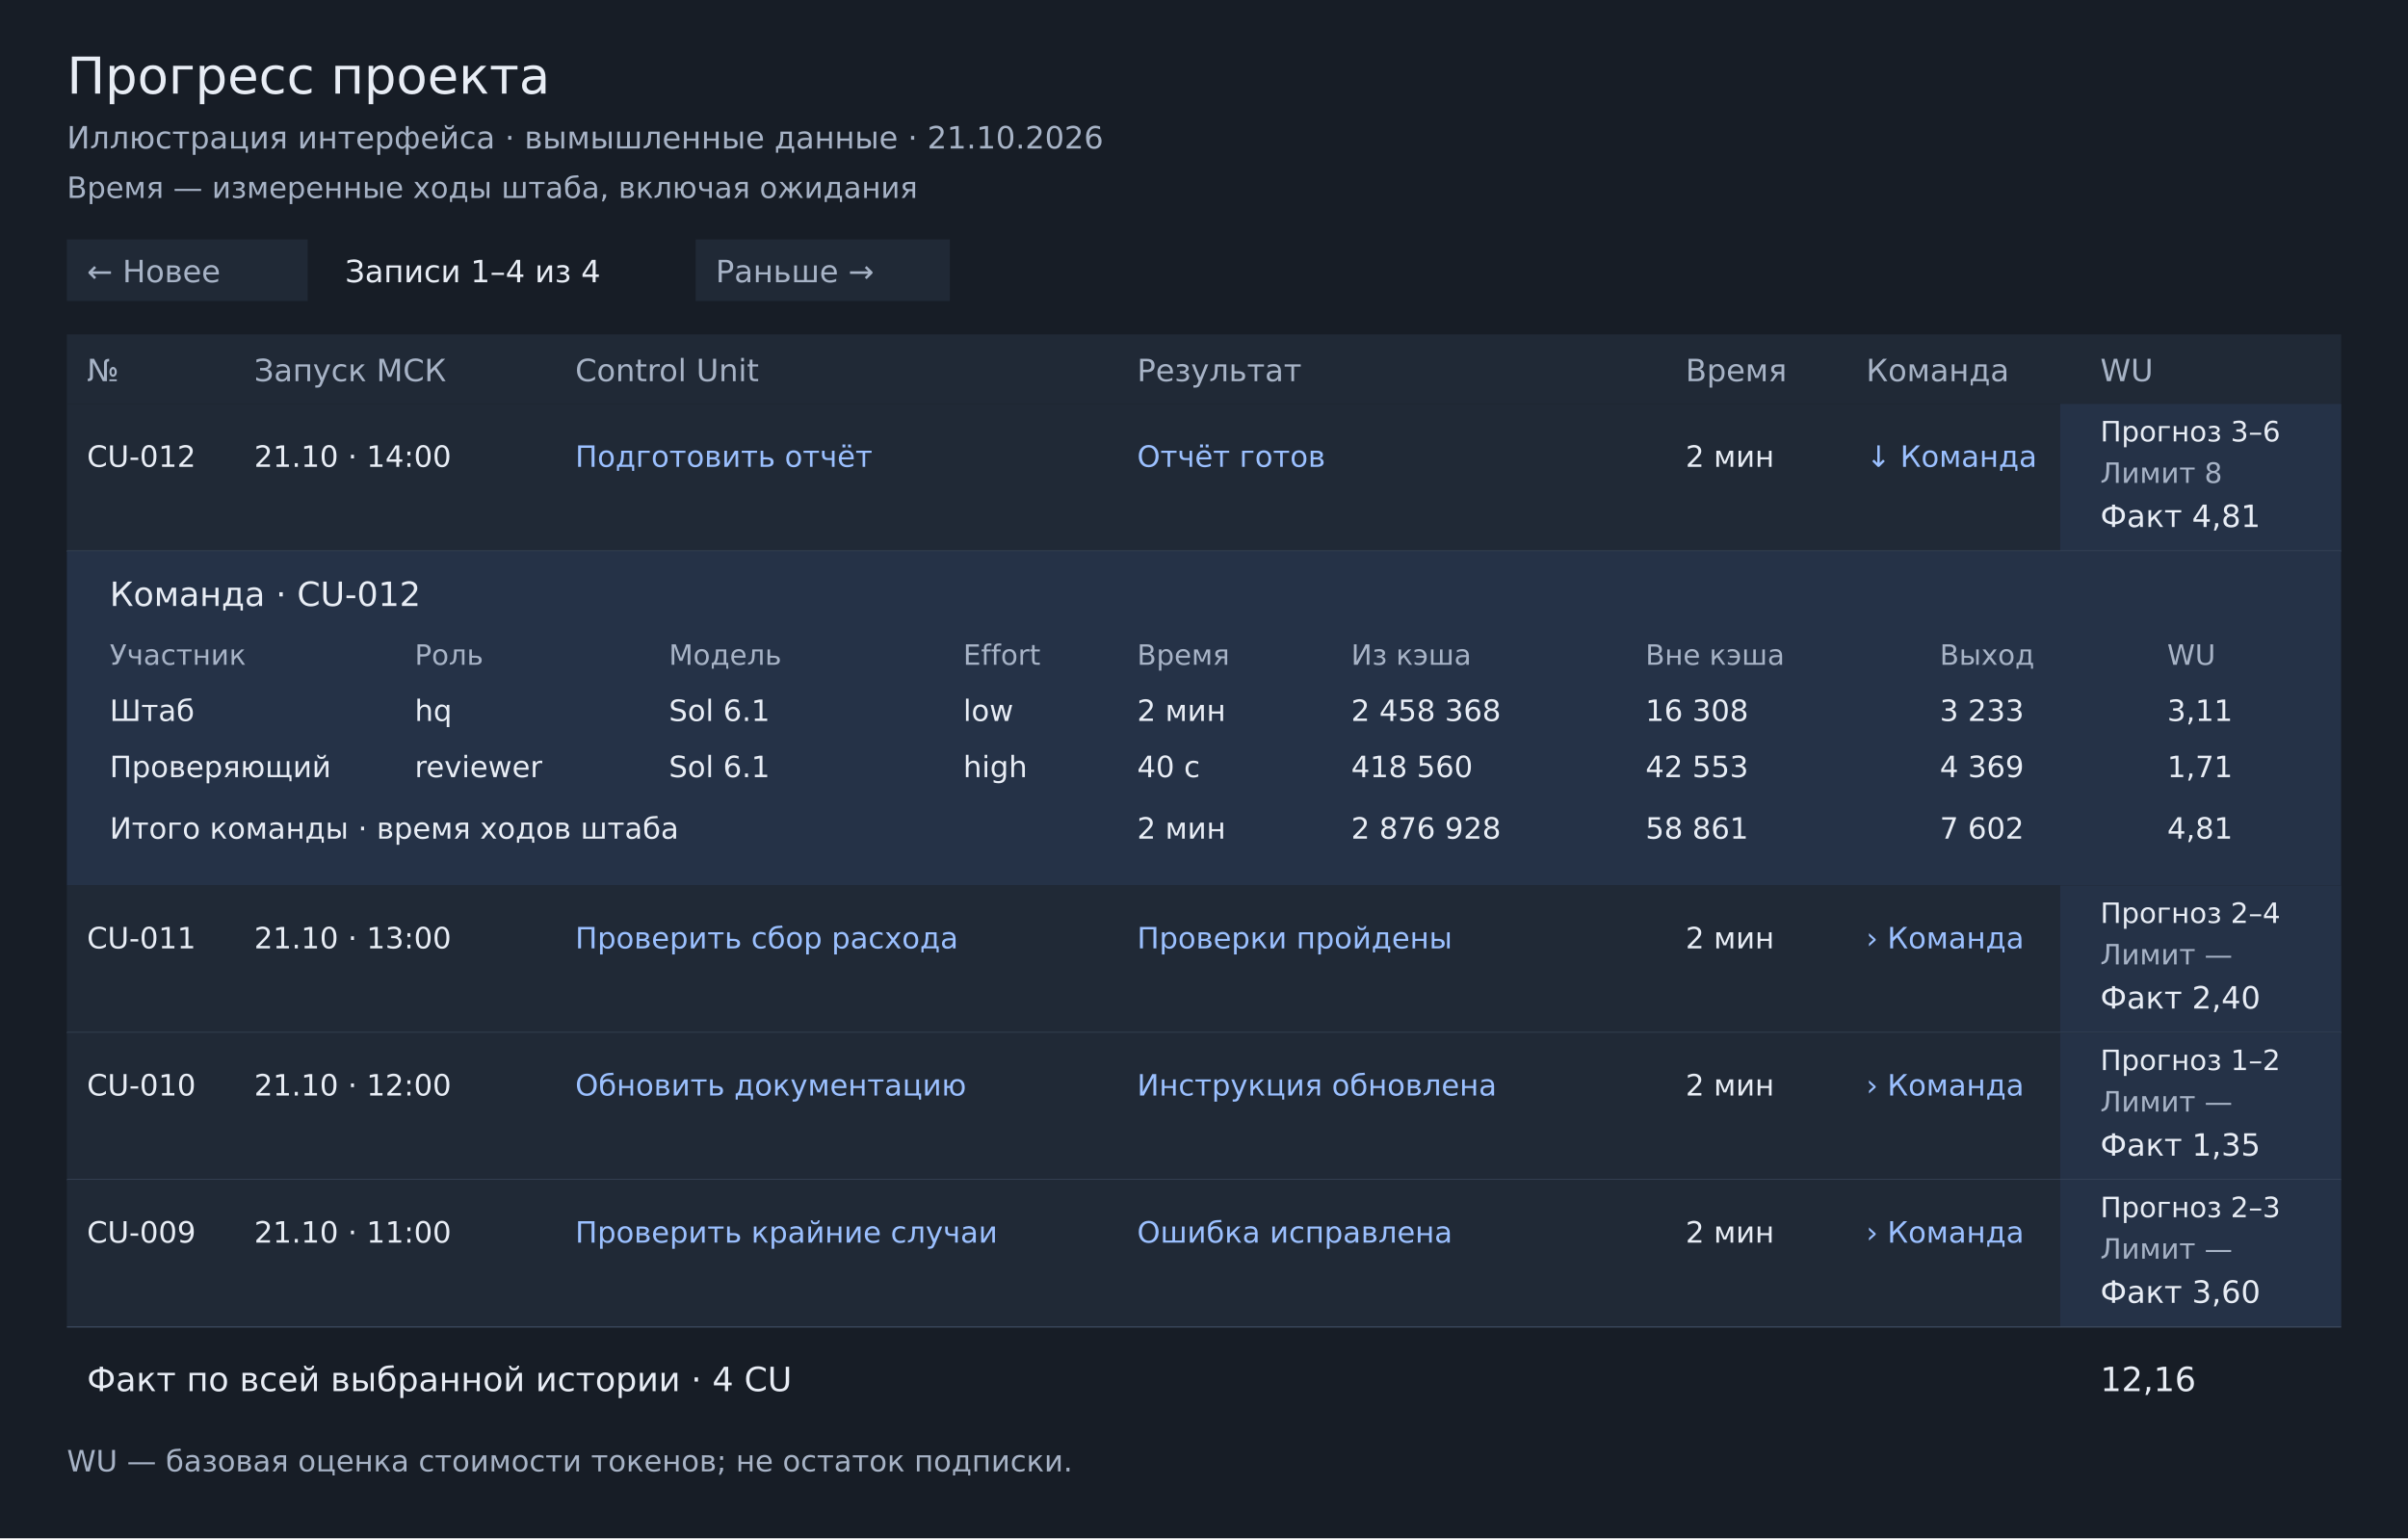
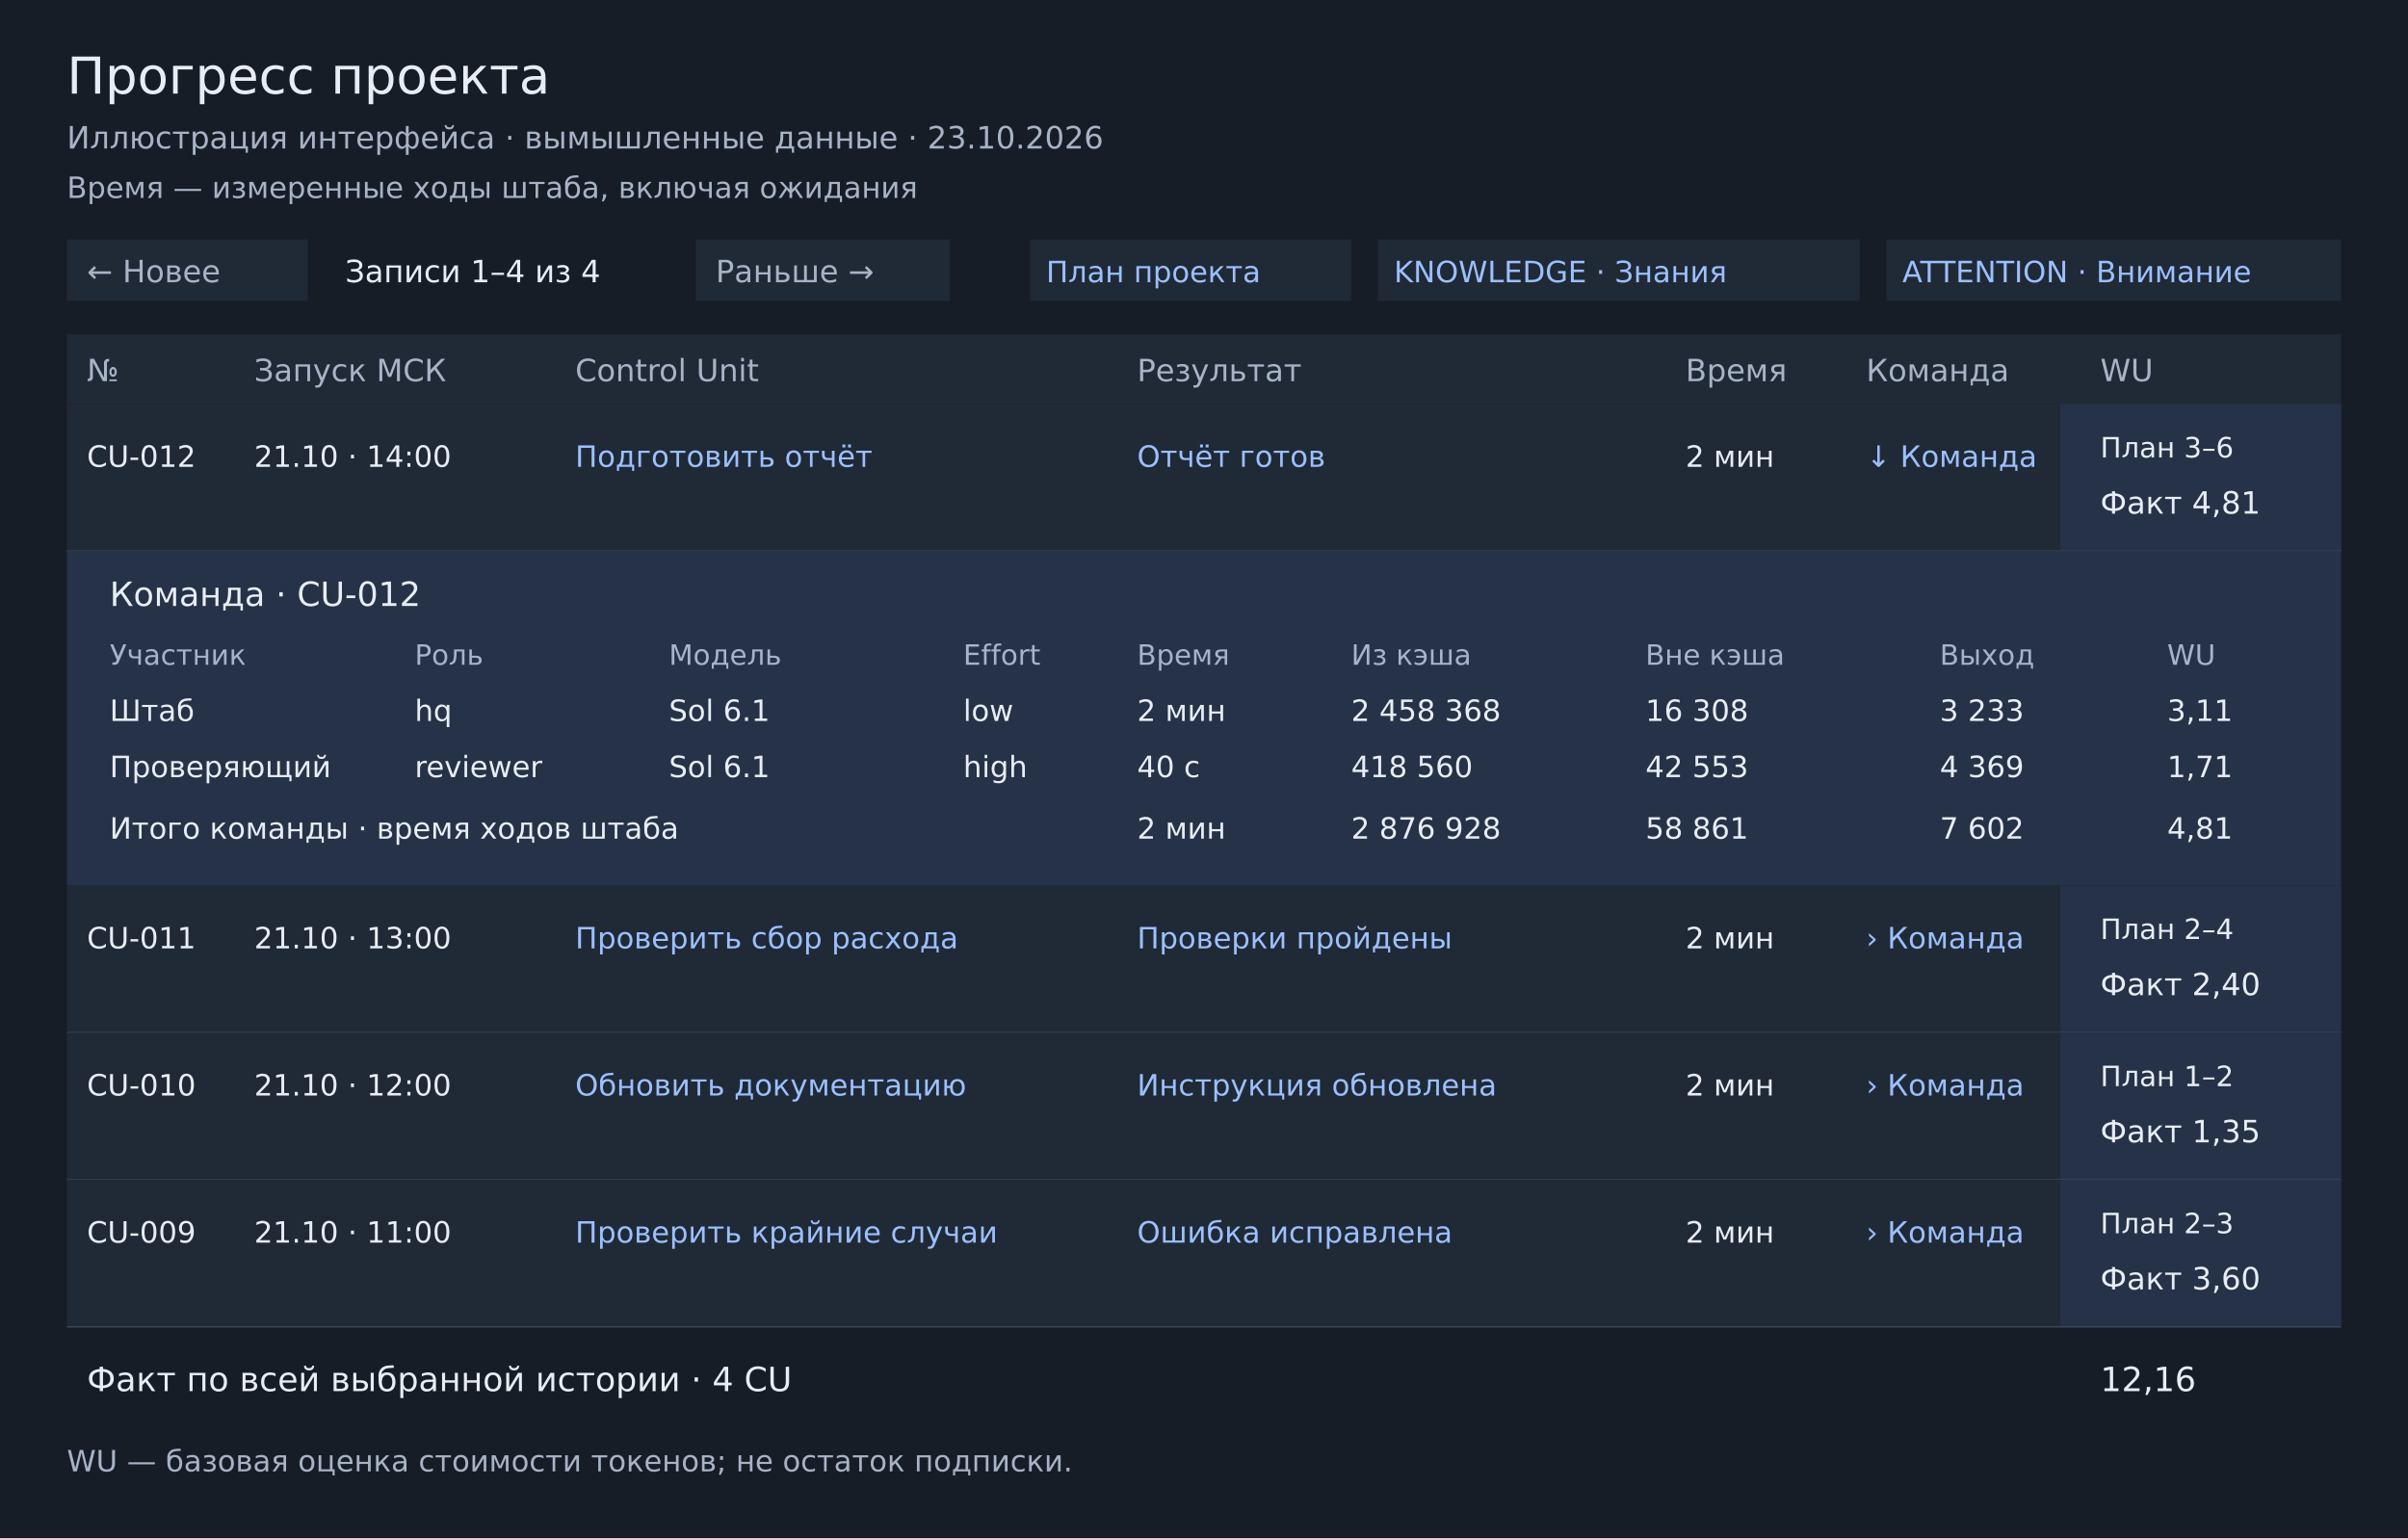
<svg xmlns="http://www.w3.org/2000/svg" width="1800" height="1150" viewBox="0 0 1800 1150" role="img" aria-labelledby="title desc">
  <rect x="0" y="0" width="1800" height="1150" fill="#171d26" />
  <text x="50" y="70" fill="#e8edf5" font-family="Segoe UI,DejaVu Sans,sans-serif" font-size="38">Прогресс проекта</text>
-   <text x="50" y="111" fill="#a7b3c6" font-family="Segoe UI,DejaVu Sans,sans-serif" font-size="23">Иллюстрация интерфейса · вымышленные данные · 21.10.2026</text>
+   <text x="50" y="111" fill="#a7b3c6" font-family="Segoe UI,DejaVu Sans,sans-serif" font-size="23">Иллюстрация интерфейса · вымышленные данные · 23.10.2026</text>
  <text x="50" y="148" fill="#a7b3c6" font-family="Segoe UI,DejaVu Sans,sans-serif" font-size="22">Время — измеренные ходы штаба, включая ожидания</text>
  <rect x="50" y="179" width="180" height="46" fill="#202936" />
  <text x="65" y="211" fill="#a7b3c6" font-family="Segoe UI,DejaVu Sans,sans-serif" font-size="23">← Новее</text>
  <text x="258" y="211" fill="#e8edf5" font-family="Segoe UI,DejaVu Sans,sans-serif" font-size="23">Записи 1–4 из 4</text>
  <rect x="520" y="179" width="190" height="46" fill="#202936" />
  <text x="535" y="211" fill="#a7b3c6" font-family="Segoe UI,DejaVu Sans,sans-serif" font-size="23">Раньше →</text>
+   <rect x="770" y="179" width="240" height="46" fill="#202936" />
+   <text x="782" y="211" fill="#9bc0ff" font-family="Segoe UI,DejaVu Sans,sans-serif" font-size="22">План проекта</text>
+   <rect x="1030" y="179" width="360" height="46" fill="#202936" />
+   <text x="1042" y="211" fill="#9bc0ff" font-family="Segoe UI,DejaVu Sans,sans-serif" font-size="22">KNOWLEDGE · Знания</text>
+   <rect x="1410" y="179" width="340" height="46" fill="#202936" />
+   <text x="1422" y="211" fill="#9bc0ff" font-family="Segoe UI,DejaVu Sans,sans-serif" font-size="22">ATTENTION · Внимание</text>
  <rect x="50" y="250" width="1700" height="52" fill="#202936" />
  <text x="65" y="285" fill="#a7b3c6" font-family="Segoe UI,DejaVu Sans,sans-serif" font-size="23">№</text>
  <text x="190" y="285" fill="#a7b3c6" font-family="Segoe UI,DejaVu Sans,sans-serif" font-size="23">Запуск МСК</text>
  <text x="430" y="285" fill="#a7b3c6" font-family="Segoe UI,DejaVu Sans,sans-serif" font-size="23">Control Unit</text>
  <text x="850" y="285" fill="#a7b3c6" font-family="Segoe UI,DejaVu Sans,sans-serif" font-size="23">Результат</text>
  <text x="1260" y="285" fill="#a7b3c6" font-family="Segoe UI,DejaVu Sans,sans-serif" font-size="23">Время</text>
  <text x="1395" y="285" fill="#a7b3c6" font-family="Segoe UI,DejaVu Sans,sans-serif" font-size="23">Команда</text>
  <text x="1570" y="285" fill="#a7b3c6" font-family="Segoe UI,DejaVu Sans,sans-serif" font-size="23">WU</text>
  <rect x="50" y="302" width="1700" height="110" fill="#202936" />
  <rect x="1540" y="302" width="210" height="110" fill="#253247" />
  <text x="65" y="349" fill="#e8edf5" font-family="Segoe UI,DejaVu Sans,sans-serif" font-size="22">CU-012</text>
  <text x="190" y="349" fill="#e8edf5" font-family="Segoe UI,DejaVu Sans,sans-serif" font-size="22">21.10 · 14:00</text>
  <text x="430" y="349" fill="#9bc0ff" font-family="Segoe UI,DejaVu Sans,sans-serif" font-size="22">Подготовить отчёт</text>
  <text x="850" y="349" fill="#9bc0ff" font-family="Segoe UI,DejaVu Sans,sans-serif" font-size="22">Отчёт готов</text>
  <text x="1260" y="349" fill="#e8edf5" font-family="Segoe UI,DejaVu Sans,sans-serif" font-size="22">2 мин</text>
  <text x="1395" y="349" fill="#9bc0ff" font-family="Segoe UI,DejaVu Sans,sans-serif" font-size="22">↓ Команда</text>
-   <text x="1570" y="330" fill="#e8edf5" font-family="Segoe UI,DejaVu Sans,sans-serif" font-size="21">Прогноз 3–6</text>
-   <text x="1570" y="361" fill="#a7b3c6" font-family="Segoe UI,DejaVu Sans,sans-serif" font-size="21">Лимит 8</text>
-   <text x="1570" y="394" fill="#e8edf5" font-family="Segoe UI,DejaVu Sans,sans-serif" font-size="23">Факт 4,81</text>
+   <text x="1570" y="342" fill="#e8edf5" font-family="Segoe UI,DejaVu Sans,sans-serif" font-size="21">План 3–6</text>
+   <text x="1570" y="384" fill="#e8edf5" font-family="Segoe UI,DejaVu Sans,sans-serif" font-size="23">Факт 4,81</text>
  <path d="M50 412H1750" stroke="#3a475b" />
  <rect x="50" y="412" width="1700" height="250" fill="#253247" />
  <text x="82" y="453" fill="#e8edf5" font-family="Segoe UI,DejaVu Sans,sans-serif" font-size="25">Команда · CU-012</text>
  <text x="82" y="497" fill="#a7b3c6" font-family="Segoe UI,DejaVu Sans,sans-serif" font-size="21">Участник</text>
  <text x="310" y="497" fill="#a7b3c6" font-family="Segoe UI,DejaVu Sans,sans-serif" font-size="21">Роль</text>
  <text x="500" y="497" fill="#a7b3c6" font-family="Segoe UI,DejaVu Sans,sans-serif" font-size="21">Модель</text>
  <text x="720" y="497" fill="#a7b3c6" font-family="Segoe UI,DejaVu Sans,sans-serif" font-size="21">Effort</text>
  <text x="850" y="497" fill="#a7b3c6" font-family="Segoe UI,DejaVu Sans,sans-serif" font-size="21">Время</text>
  <text x="1010" y="497" fill="#a7b3c6" font-family="Segoe UI,DejaVu Sans,sans-serif" font-size="21">Из кэша</text>
  <text x="1230" y="497" fill="#a7b3c6" font-family="Segoe UI,DejaVu Sans,sans-serif" font-size="21">Вне кэша</text>
  <text x="1450" y="497" fill="#a7b3c6" font-family="Segoe UI,DejaVu Sans,sans-serif" font-size="21">Выход</text>
  <text x="1620" y="497" fill="#a7b3c6" font-family="Segoe UI,DejaVu Sans,sans-serif" font-size="21">WU</text>
  <text x="82" y="539" fill="#e8edf5" font-family="Segoe UI,DejaVu Sans,sans-serif" font-size="22">Штаб</text>
  <text x="310" y="539" fill="#e8edf5" font-family="Segoe UI,DejaVu Sans,sans-serif" font-size="22">hq</text>
  <text x="500" y="539" fill="#e8edf5" font-family="Segoe UI,DejaVu Sans,sans-serif" font-size="22">Sol 6.1</text>
  <text x="720" y="539" fill="#e8edf5" font-family="Segoe UI,DejaVu Sans,sans-serif" font-size="22">low</text>
  <text x="850" y="539" fill="#e8edf5" font-family="Segoe UI,DejaVu Sans,sans-serif" font-size="22">2 мин</text>
  <text x="1010" y="539" fill="#e8edf5" font-family="Segoe UI,DejaVu Sans,sans-serif" font-size="22">2 458 368</text>
  <text x="1230" y="539" fill="#e8edf5" font-family="Segoe UI,DejaVu Sans,sans-serif" font-size="22">16 308</text>
  <text x="1450" y="539" fill="#e8edf5" font-family="Segoe UI,DejaVu Sans,sans-serif" font-size="22">3 233</text>
  <text x="1620" y="539" fill="#e8edf5" font-family="Segoe UI,DejaVu Sans,sans-serif" font-size="22">3,11</text>
  <text x="82" y="581" fill="#e8edf5" font-family="Segoe UI,DejaVu Sans,sans-serif" font-size="22">Проверяющий</text>
  <text x="310" y="581" fill="#e8edf5" font-family="Segoe UI,DejaVu Sans,sans-serif" font-size="22">reviewer</text>
  <text x="500" y="581" fill="#e8edf5" font-family="Segoe UI,DejaVu Sans,sans-serif" font-size="22">Sol 6.1</text>
  <text x="720" y="581" fill="#e8edf5" font-family="Segoe UI,DejaVu Sans,sans-serif" font-size="22">high</text>
  <text x="850" y="581" fill="#e8edf5" font-family="Segoe UI,DejaVu Sans,sans-serif" font-size="22">40 с</text>
  <text x="1010" y="581" fill="#e8edf5" font-family="Segoe UI,DejaVu Sans,sans-serif" font-size="22">418 560</text>
  <text x="1230" y="581" fill="#e8edf5" font-family="Segoe UI,DejaVu Sans,sans-serif" font-size="22">42 553</text>
  <text x="1450" y="581" fill="#e8edf5" font-family="Segoe UI,DejaVu Sans,sans-serif" font-size="22">4 369</text>
  <text x="1620" y="581" fill="#e8edf5" font-family="Segoe UI,DejaVu Sans,sans-serif" font-size="22">1,71</text>
  <text x="82" y="627" fill="#e8edf5" font-family="Segoe UI,DejaVu Sans,sans-serif" font-size="22">Итого команды · время ходов штаба</text>
  <text x="850" y="627" fill="#e8edf5" font-family="Segoe UI,DejaVu Sans,sans-serif" font-size="22">2 мин</text>
  <text x="1010" y="627" fill="#e8edf5" font-family="Segoe UI,DejaVu Sans,sans-serif" font-size="22">2 876 928</text>
  <text x="1230" y="627" fill="#e8edf5" font-family="Segoe UI,DejaVu Sans,sans-serif" font-size="22">58 861</text>
  <text x="1450" y="627" fill="#e8edf5" font-family="Segoe UI,DejaVu Sans,sans-serif" font-size="22">7 602</text>
  <text x="1620" y="627" fill="#e8edf5" font-family="Segoe UI,DejaVu Sans,sans-serif" font-size="22">4,81</text>
  <rect x="50" y="662" width="1700" height="110" fill="#202936" />
  <rect x="1540" y="662" width="210" height="110" fill="#253247" />
  <text x="65" y="709" fill="#e8edf5" font-family="Segoe UI,DejaVu Sans,sans-serif" font-size="22">CU-011</text>
  <text x="190" y="709" fill="#e8edf5" font-family="Segoe UI,DejaVu Sans,sans-serif" font-size="22">21.10 · 13:00</text>
  <text x="430" y="709" fill="#9bc0ff" font-family="Segoe UI,DejaVu Sans,sans-serif" font-size="22">Проверить сбор расхода</text>
  <text x="850" y="709" fill="#9bc0ff" font-family="Segoe UI,DejaVu Sans,sans-serif" font-size="22">Проверки пройдены</text>
  <text x="1260" y="709" fill="#e8edf5" font-family="Segoe UI,DejaVu Sans,sans-serif" font-size="22">2 мин</text>
  <text x="1395" y="709" fill="#9bc0ff" font-family="Segoe UI,DejaVu Sans,sans-serif" font-size="22">› Команда</text>
-   <text x="1570" y="690" fill="#e8edf5" font-family="Segoe UI,DejaVu Sans,sans-serif" font-size="21">Прогноз 2–4</text>
-   <text x="1570" y="721" fill="#a7b3c6" font-family="Segoe UI,DejaVu Sans,sans-serif" font-size="21">Лимит —</text>
-   <text x="1570" y="754" fill="#e8edf5" font-family="Segoe UI,DejaVu Sans,sans-serif" font-size="23">Факт 2,40</text>
+   <text x="1570" y="702" fill="#e8edf5" font-family="Segoe UI,DejaVu Sans,sans-serif" font-size="21">План 2–4</text>
+   <text x="1570" y="744" fill="#e8edf5" font-family="Segoe UI,DejaVu Sans,sans-serif" font-size="23">Факт 2,40</text>
  <path d="M50 772H1750" stroke="#3a475b" />
  <rect x="50" y="772" width="1700" height="110" fill="#202936" />
  <rect x="1540" y="772" width="210" height="110" fill="#253247" />
  <text x="65" y="819" fill="#e8edf5" font-family="Segoe UI,DejaVu Sans,sans-serif" font-size="22">CU-010</text>
  <text x="190" y="819" fill="#e8edf5" font-family="Segoe UI,DejaVu Sans,sans-serif" font-size="22">21.10 · 12:00</text>
  <text x="430" y="819" fill="#9bc0ff" font-family="Segoe UI,DejaVu Sans,sans-serif" font-size="22">Обновить документацию</text>
  <text x="850" y="819" fill="#9bc0ff" font-family="Segoe UI,DejaVu Sans,sans-serif" font-size="22">Инструкция обновлена</text>
  <text x="1260" y="819" fill="#e8edf5" font-family="Segoe UI,DejaVu Sans,sans-serif" font-size="22">2 мин</text>
  <text x="1395" y="819" fill="#9bc0ff" font-family="Segoe UI,DejaVu Sans,sans-serif" font-size="22">› Команда</text>
-   <text x="1570" y="800" fill="#e8edf5" font-family="Segoe UI,DejaVu Sans,sans-serif" font-size="21">Прогноз 1–2</text>
-   <text x="1570" y="831" fill="#a7b3c6" font-family="Segoe UI,DejaVu Sans,sans-serif" font-size="21">Лимит —</text>
-   <text x="1570" y="864" fill="#e8edf5" font-family="Segoe UI,DejaVu Sans,sans-serif" font-size="23">Факт 1,35</text>
+   <text x="1570" y="812" fill="#e8edf5" font-family="Segoe UI,DejaVu Sans,sans-serif" font-size="21">План 1–2</text>
+   <text x="1570" y="854" fill="#e8edf5" font-family="Segoe UI,DejaVu Sans,sans-serif" font-size="23">Факт 1,35</text>
  <path d="M50 882H1750" stroke="#3a475b" />
  <rect x="50" y="882" width="1700" height="110" fill="#202936" />
  <rect x="1540" y="882" width="210" height="110" fill="#253247" />
  <text x="65" y="929" fill="#e8edf5" font-family="Segoe UI,DejaVu Sans,sans-serif" font-size="22">CU-009</text>
  <text x="190" y="929" fill="#e8edf5" font-family="Segoe UI,DejaVu Sans,sans-serif" font-size="22">21.10 · 11:00</text>
  <text x="430" y="929" fill="#9bc0ff" font-family="Segoe UI,DejaVu Sans,sans-serif" font-size="22">Проверить крайние случаи</text>
  <text x="850" y="929" fill="#9bc0ff" font-family="Segoe UI,DejaVu Sans,sans-serif" font-size="22">Ошибка исправлена</text>
  <text x="1260" y="929" fill="#e8edf5" font-family="Segoe UI,DejaVu Sans,sans-serif" font-size="22">2 мин</text>
  <text x="1395" y="929" fill="#9bc0ff" font-family="Segoe UI,DejaVu Sans,sans-serif" font-size="22">› Команда</text>
-   <text x="1570" y="910" fill="#e8edf5" font-family="Segoe UI,DejaVu Sans,sans-serif" font-size="21">Прогноз 2–3</text>
-   <text x="1570" y="941" fill="#a7b3c6" font-family="Segoe UI,DejaVu Sans,sans-serif" font-size="21">Лимит —</text>
-   <text x="1570" y="974" fill="#e8edf5" font-family="Segoe UI,DejaVu Sans,sans-serif" font-size="23">Факт 3,60</text>
+   <text x="1570" y="922" fill="#e8edf5" font-family="Segoe UI,DejaVu Sans,sans-serif" font-size="21">План 2–3</text>
+   <text x="1570" y="964" fill="#e8edf5" font-family="Segoe UI,DejaVu Sans,sans-serif" font-size="23">Факт 3,60</text>
  <path d="M50 992H1750" stroke="#3a475b" />
  <text x="65" y="1040" fill="#e8edf5" font-family="Segoe UI,DejaVu Sans,sans-serif" font-size="25">Факт по всей выбранной истории · 4 CU</text>
  <text x="1570" y="1040" fill="#e8edf5" font-family="Segoe UI,DejaVu Sans,sans-serif" font-size="25">12,16</text>
  <text x="50" y="1100" fill="#a7b3c6" font-family="Segoe UI,DejaVu Sans,sans-serif" font-size="22">WU — базовая оценка стоимости токенов; не остаток подписки.</text>
</svg>
